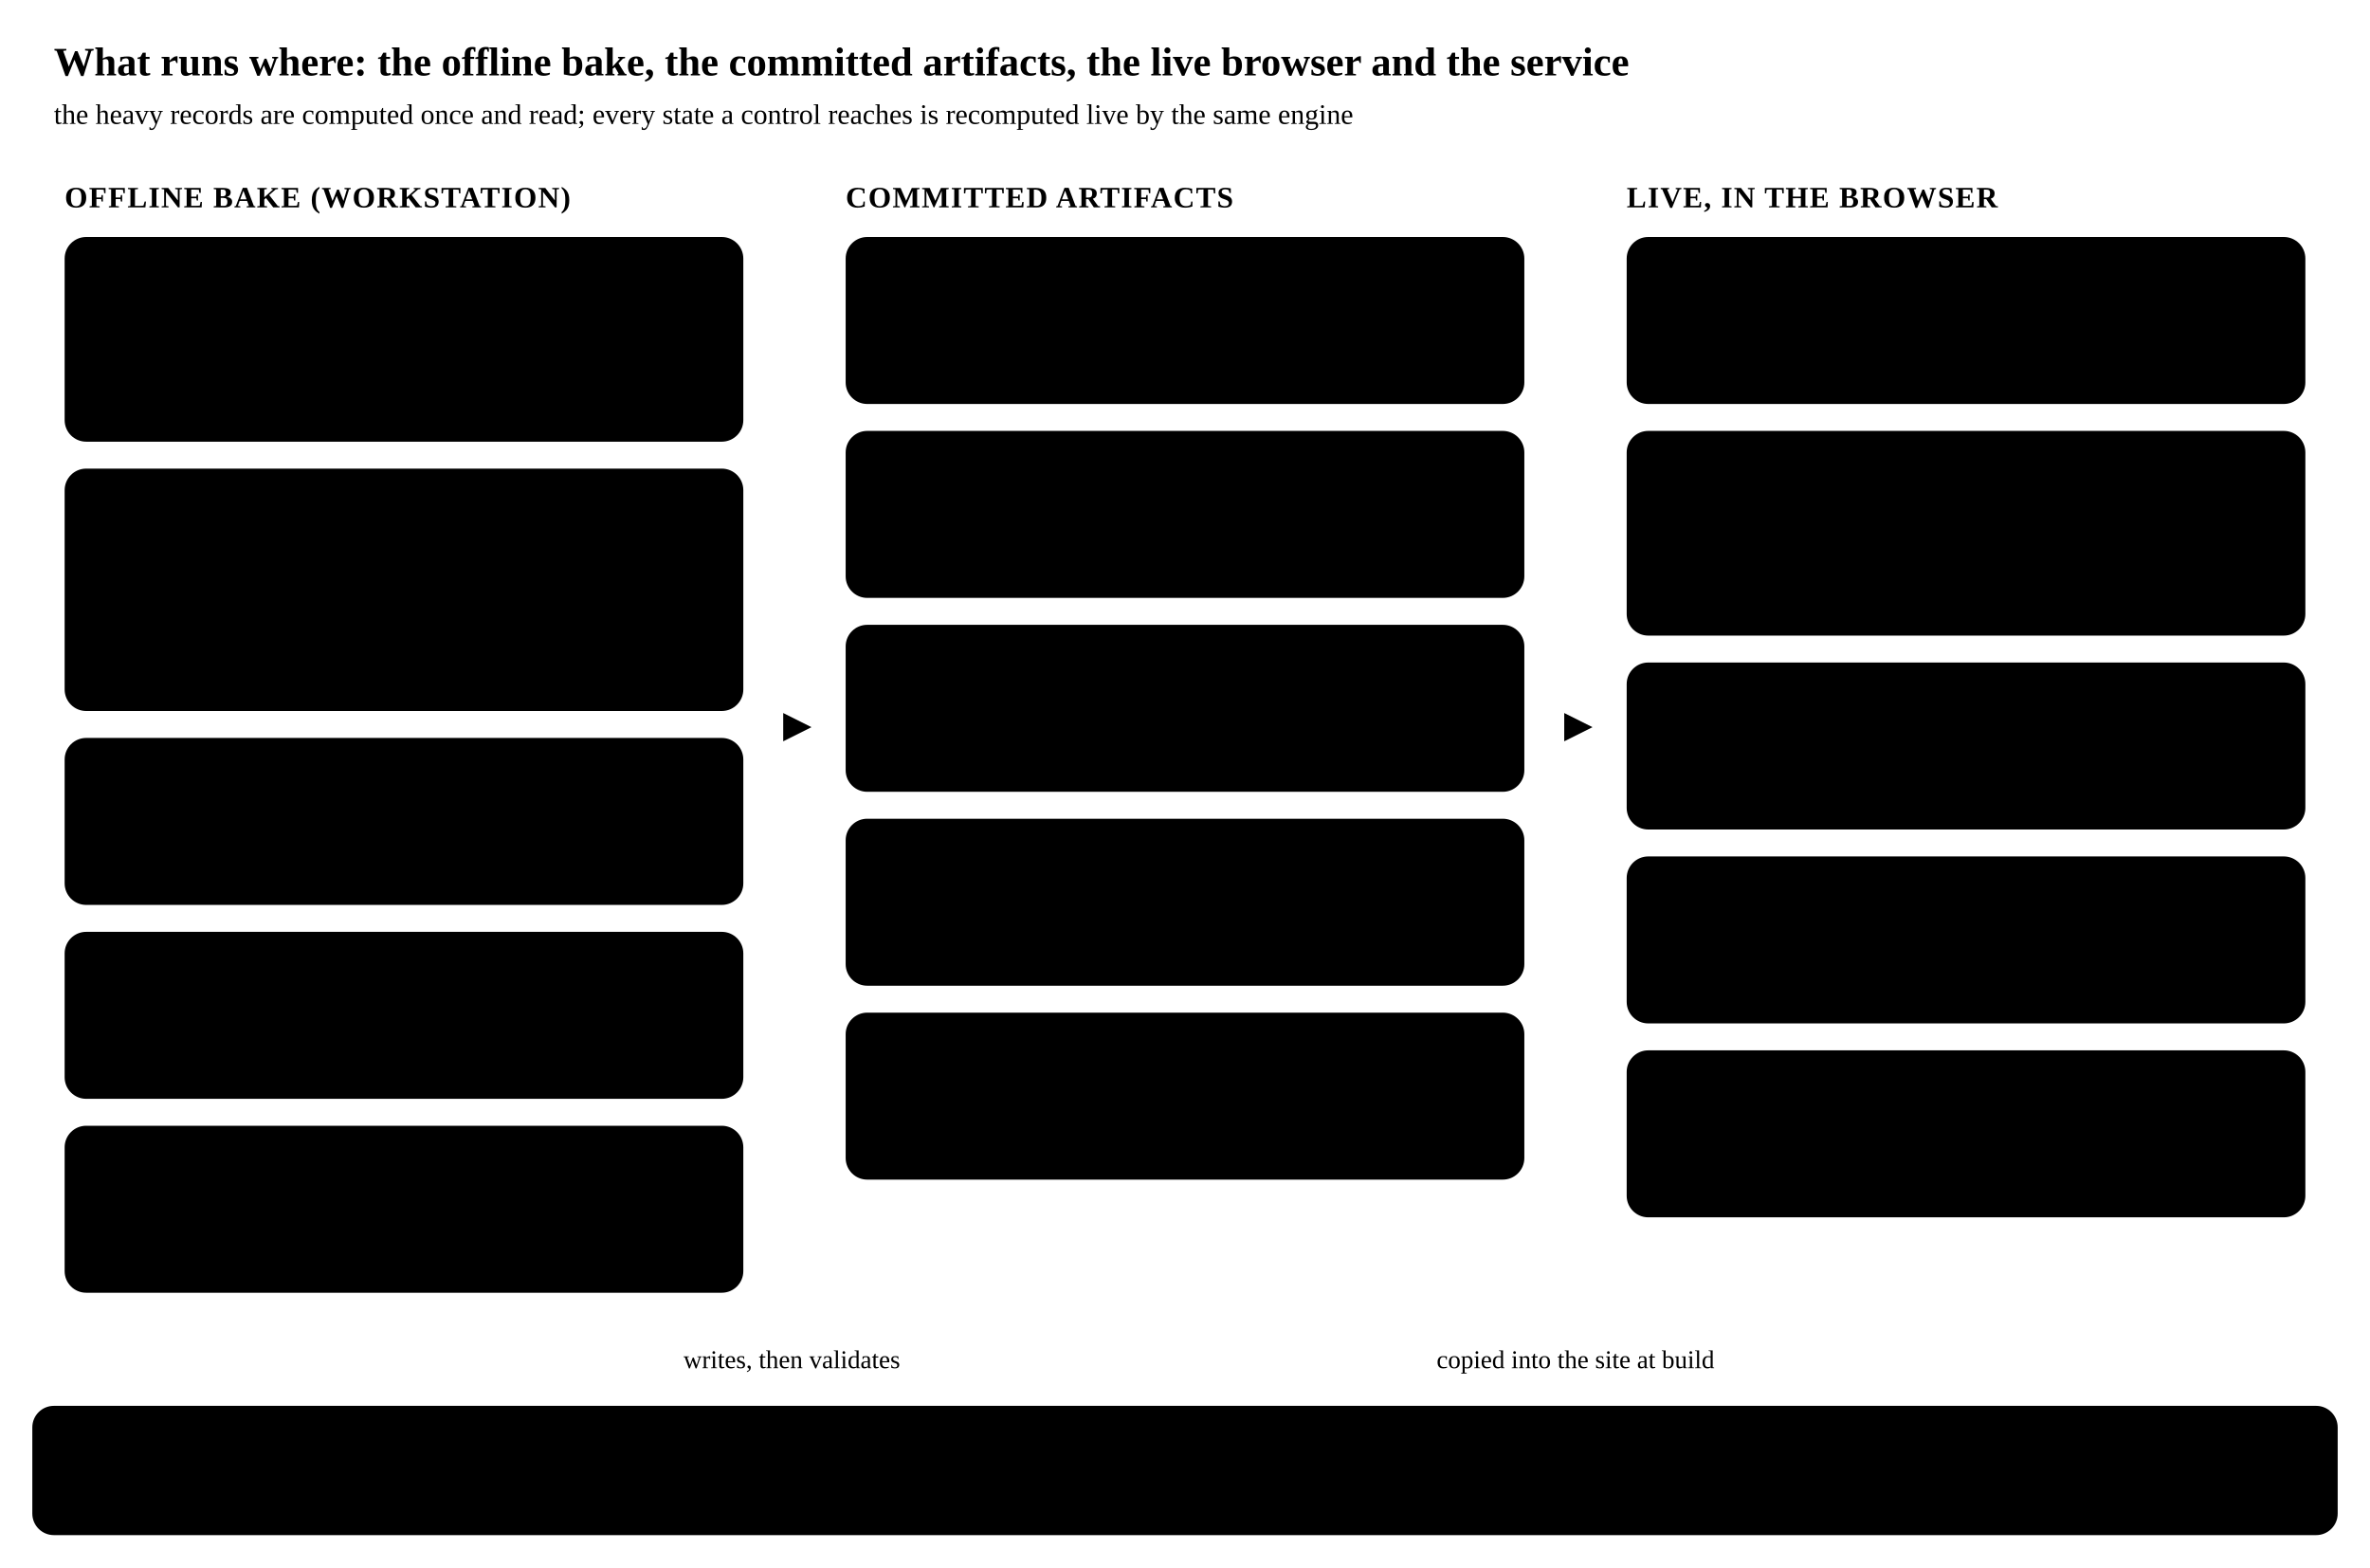
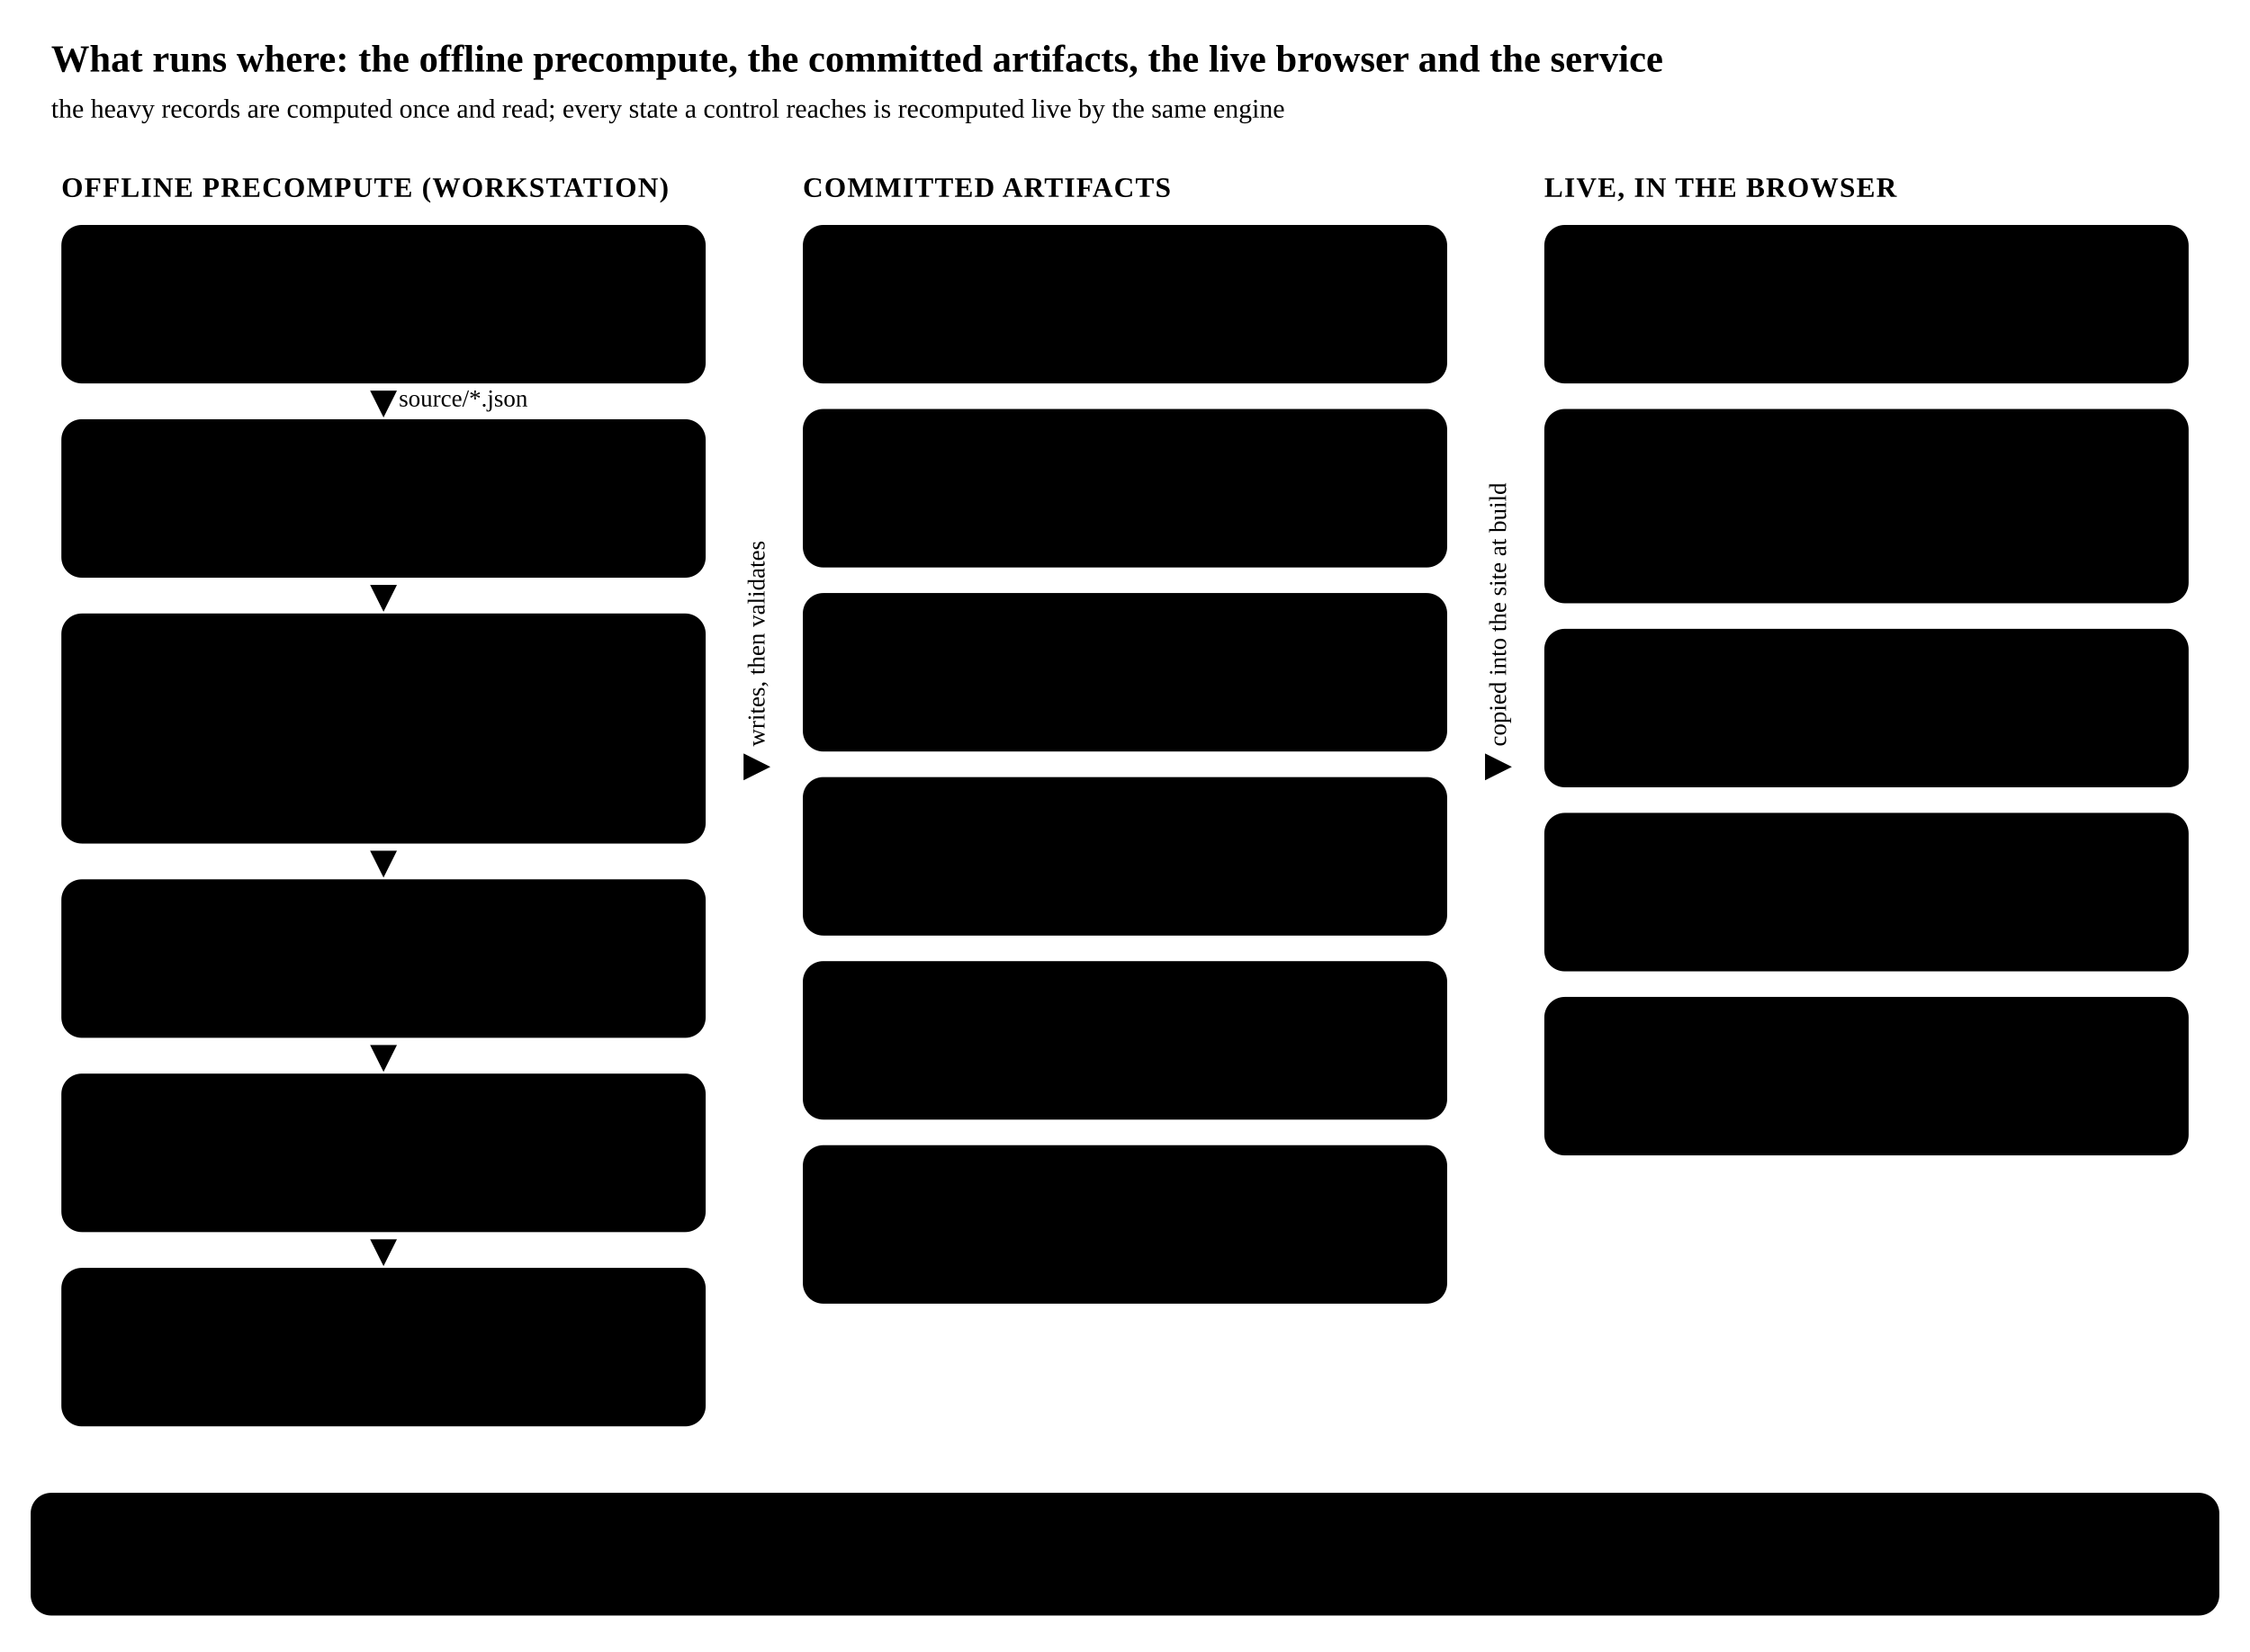
- <svg xmlns="http://www.w3.org/2000/svg" viewBox="0 0 880 582" width="880" class="arch-svg" role="img" aria-label="What runs where: offline, committed, live and the service">
+ <svg xmlns="http://www.w3.org/2000/svg" viewBox="0 0 880 646" width="880" class="arch-svg" role="img" aria-label="What runs where: the measured lanes, the precompute, the committed artifacts, the browser and the service">
  <style>
    /* the page's tokens inside the app; CSS system colours where the file is shown as an image */
    .arch-svg { color-scheme: light dark; }
    .arch-svg text { font-family: var(--font-sans, Inter, "Segoe UI", system-ui, sans-serif); }
    .arch-svg .mono { font-family: var(--font-mono, ui-monospace, "Cascadia Mono", Consolas, monospace); }
    .arch-svg .bx { fill: var(--color-surface-2, Canvas); stroke: var(--color-border, GrayText); stroke-width: 1.2; }
    .arch-svg .bx-hi { stroke: var(--color-accent, LinkText); stroke-width: 1.6; }
    .arch-svg .bx-good { stroke: var(--color-good, LinkText); stroke-width: 1.6; }
    .arch-svg .bx-warn { stroke: var(--color-warn, GrayText); stroke-width: 1.6; }
    .arch-svg .band { fill: none; stroke: var(--color-border, GrayText); stroke-width: 1.2; stroke-dasharray: 5 4; }
    .arch-svg .bt { fill: var(--color-fg-subtle, GrayText); font-size: 11px; font-weight: 700; letter-spacing: 0.04em; }
    .arch-svg .h1 { fill: var(--color-fg, CanvasText); font-size: 15px; font-weight: 700; }
    .arch-svg .sub { fill: var(--color-fg-subtle, GrayText); font-size: 10.5px; }
    .arch-svg .ttl { fill: var(--color-fg, CanvasText); font-size: 12.5px; font-weight: 600; }
    .arch-svg .it { fill: var(--color-fg, CanvasText); font-size: 10.5px; }
    .arch-svg .cd { fill: var(--color-accent, LinkText); font-size: 10px; }
    .arch-svg .eq { fill: var(--color-fg, CanvasText); font-size: 10.5px; }
    .arch-svg .mu { fill: var(--color-fg-subtle, GrayText); font-size: 10px; font-style: italic; }
    .arch-svg .flow { fill: none; stroke: var(--color-fg-faint, GrayText); stroke-width: 1.5; }
    .arch-svg .flow-hi { fill: none; stroke: var(--color-accent, LinkText); stroke-width: 1.5; }
    .arch-svg .flow-dash { fill: none; stroke: var(--color-warn, GrayText); stroke-width: 1.5; stroke-dasharray: 5 4; }
    .arch-svg .lbl { fill: var(--color-fg-subtle, GrayText); font-size: 9.5px; }
    .arch-svg .chip { fill: var(--color-surface, Canvas); stroke: var(--color-border, GrayText); stroke-width: 1; }
    /* Standalone default: English. Inside the modal the shell's [data-arch-lang] rules decide. */
    svg .l-es { display: none; }
  </style>
  <defs>
    <marker id="of-arch-2" viewBox="0 0 8 8" refX="7" refY="4" markerWidth="7" markerHeight="7" orient="auto-start-reverse">
      <path d="M0,0 L8,4 L0,8 z" fill="var(--color-fg-faint, GrayText)" />
    </marker>
  </defs>
-   <text class="h1 l-en" x="20" y="28">What runs where: the offline bake, the committed artifacts, the live browser and the service</text>
-   <text class="h1 l-es" x="20" y="28">Qué corre dónde: horneado fuera de línea, artefactos versionados, navegador vivo y servicio</text>
+   <text class="h1 l-en" x="20" y="28">What runs where: the offline precompute, the committed artifacts, the live browser and the service</text>
+   <text class="h1 l-es" x="20" y="28">Qué corre dónde: el precálculo fuera de línea, los artefactos versionados, el navegador en vivo y el servicio</text>
  <text class="sub l-en" x="20" y="46">the heavy records are computed once and read; every state a control reaches is recomputed live by the same engine</text>
  <text class="sub l-es" x="20" y="46">los registros pesados se calculan una vez y se leen; cada estado que alcanza un control se recalcula en vivo con el mismo motor</text>
-   <rect class="band" x="12" y="60" width="276" height="430" rx="10" />
-   <text class="bt l-en" x="24" y="77">OFFLINE BAKE (WORKSTATION)</text>
-   <text class="bt l-es" x="24" y="77">HORNEADO (ESTACIÓN DE TRABAJO)</text>
-   <rect class="bx" x="24" y="88" width="252" height="76" rx="8" />
-   <text class="ttl l-en" x="36" y="107">Learning stage, first</text>
-   <text class="ttl l-es" x="36" y="107">Etapa de aprendizaje, primero</text>
-   <text class="it l-en" x="36" y="123">3072 states, CUDA when present</text>
-   <text class="it l-es" x="36" y="123">3072 estados, CUDA si existe</text>
-   <text class="it l-en" x="36" y="137">5 models, guard, ONNX, the screen</text>
-   <text class="it l-es" x="36" y="137">5 modelos, guardia, ONNX, el filtro</text>
-   <text class="cd mono l-neutral" x="36" y="151">methods/learning.py · screen.py</text>
-   <rect class="bx bx-hi" x="24" y="174" width="252" height="90" rx="8" />
-   <text class="ttl l-en" x="36" y="193">Case stage</text>
-   <text class="ttl l-es" x="36" y="193">Etapa de casos</text>
-   <text class="it l-en" x="36" y="209">12 workers, every record seeded</text>
-   <text class="it l-es" x="36" y="209">12 procesos, todo sembrado</text>
-   <text class="it l-en" x="36" y="223">traces, screened optimizer, weights</text>
-   <text class="it l-es" x="36" y="223">trazas, optimizador filtrado, pesos</text>
-   <text class="it l-en" x="36" y="237">uncertainty; Sobol at the nominal</text>
-   <text class="it l-es" x="36" y="237">incertidumbre; Sobol en el nominal</text>
-   <text class="cd mono l-neutral" x="36" y="251">stages/cases.py</text>
-   <rect class="bx" x="24" y="274" width="252" height="62" rx="8" />
-   <text class="ttl l-en" x="36" y="293">Benchmark and studies</text>
-   <text class="ttl l-es" x="36" y="293">Benchmark y estudios</text>
-   <text class="it l-en" x="36" y="309">oracles, ablations, seed study</text>
-   <text class="it l-es" x="36" y="309">oráculos, ablaciones, semillas</text>
-   <text class="cd mono l-neutral" x="36" y="323">stages/benchmark.py · studies.py</text>
-   <rect class="bx" x="24" y="346" width="252" height="62" rx="8" />
-   <text class="ttl l-en" x="36" y="365">Measured lanes and samples</text>
-   <text class="ttl l-es" x="36" y="365">Vías medidas y muestras</text>
-   <text class="it l-en" x="36" y="381">GeoMet, HZDR, the iron plant</text>
-   <text class="it l-es" x="36" y="381">GeoMet, HZDR, la planta de hierro</text>
-   <text class="cd mono l-neutral" x="36" y="395">stages/real_samples.py · run_*.py</text>
-   <rect class="bx bx-warn" x="24" y="418" width="252" height="62" rx="8" />
-   <text class="ttl l-en" x="36" y="437">Validation</text>
-   <text class="ttl l-es" x="36" y="437">Validación</text>
-   <text class="it l-en" x="36" y="453">a failing check fails the bake</text>
-   <text class="it l-es" x="36" y="453">una falla hace fallar el horneado</text>
-   <text class="cd mono l-neutral" x="36" y="467">scripts/check_artifacts.py</text>
-   <rect class="band" x="302" y="60" width="276" height="430" rx="10" />
+   <rect class="band" x="12" y="60" width="276" height="506" rx="10" />
+   <text class="bt l-en" x="24" y="77">OFFLINE PRECOMPUTE (WORKSTATION)</text>
+   <text class="bt l-es" x="24" y="77">PRECÁLCULO (ESTACIÓN DE TRABAJO)</text>
+   <rect class="bx bx-warn" x="24" y="88" width="252" height="62" rx="8" />
+   <text class="ttl l-en" x="36" y="107">Measured lanes, first</text>
+   <text class="ttl l-es" x="36" y="107">Vías medidas, primero</text>
+   <text class="it l-en" x="36" y="123">HZDR particles, GeoMet, the iron plant</text>
+   <text class="it l-es" x="36" y="123">partículas HZDR, GeoMet, planta de hierro</text>
+   <text class="cd mono l-neutral" x="36" y="137">data-pipeline/run_*.py</text>
+   <rect class="bx" x="24" y="164" width="252" height="62" rx="8" />
+   <text class="ttl l-en" x="36" y="183">1 Contract, 2 Learning</text>
+   <text class="ttl l-es" x="36" y="183">1 Contrato, 2 Aprendizaje</text>
+   <text class="it l-en" x="36" y="199">digest; 3072 states, CUDA; the screen</text>
+   <text class="it l-es" x="36" y="199">huella; 3072 estados, CUDA; el filtro</text>
+   <text class="cd mono l-neutral" x="36" y="213">io/contract.py · methods/learning.py</text>
+   <rect class="bx bx-hi" x="24" y="240" width="252" height="90" rx="8" />
+   <text class="ttl l-en" x="36" y="259">3 Cases, 12 workers</text>
+   <text class="ttl l-es" x="36" y="259">3 Casos, 12 procesos</text>
+   <text class="it l-en" x="36" y="275">traces, every record seeded</text>
+   <text class="it l-es" x="36" y="275">trazas, todo sembrado</text>
+   <text class="it l-en" x="36" y="289">optimizer, screened in the target mode</text>
+   <text class="it l-es" x="36" y="289">optimizador, filtrado en modo objetivo</text>
+   <text class="it l-en" x="36" y="303">uncertainty; Sobol at the nominal</text>
+   <text class="it l-es" x="36" y="303">incertidumbre; Sobol en el nominal</text>
+   <text class="cd mono l-neutral" x="36" y="317">stages/cases.py</text>
+   <rect class="bx" x="24" y="344" width="252" height="62" rx="8" />
+   <text class="ttl l-en" x="36" y="363">4 Benchmark, 5 Studies</text>
+   <text class="ttl l-es" x="36" y="363">4 Benchmark, 5 Estudios</text>
+   <text class="it l-en" x="36" y="379">oracles, ablations, seed study</text>
+   <text class="it l-es" x="36" y="379">oráculos, ablaciones, semillas</text>
+   <text class="cd mono l-neutral" x="36" y="393">stages/benchmark.py · studies.py</text>
+   <rect class="bx" x="24" y="420" width="252" height="62" rx="8" />
+   <text class="ttl l-en" x="36" y="439">6 Real samples, 7 Manifests</text>
+   <text class="ttl l-es" x="36" y="439">6 Muestras reales, 7 Manifiestos</text>
+   <text class="it l-en" x="36" y="455">52 GeoMet tests in the engine; SHA-256</text>
+   <text class="it l-es" x="36" y="455">52 ensayos GeoMet en el motor; SHA-256</text>
+   <text class="cd mono l-neutral" x="36" y="469">stages/real_samples.py · manifests.py</text>
+   <rect class="bx bx-warn" x="24" y="496" width="252" height="62" rx="8" />
+   <text class="ttl l-en" x="36" y="515">8 Validation</text>
+   <text class="ttl l-es" x="36" y="515">8 Validación</text>
+   <text class="it l-en" x="36" y="531">every record checked, the lanes too</text>
+   <text class="it l-es" x="36" y="531">cada registro, también las vías</text>
+   <text class="cd mono l-neutral" x="36" y="545">scripts/check_artifacts.py</text>
+   <path class="flow" d="M 150 150 L 150 162" marker-end="url(#of-arch-2)" />
+   <path class="flow" d="M 150 226 L 150 238" marker-end="url(#of-arch-2)" />
+   <path class="flow" d="M 150 330 L 150 342" marker-end="url(#of-arch-2)" />
+   <path class="flow" d="M 150 406 L 150 418" marker-end="url(#of-arch-2)" />
+   <path class="flow" d="M 150 482 L 150 494" marker-end="url(#of-arch-2)" />
+   <text class="lbl l-neutral" x="156" y="159">source/*.json</text>
+   <rect class="band" x="302" y="60" width="276" height="506" rx="10" />
  <text class="bt l-en" x="314" y="77">COMMITTED ARTIFACTS</text>
  <text class="bt l-es" x="314" y="77">ARTEFACTOS VERSIONADOS</text>
  <rect class="bx" x="314" y="88" width="252" height="62" rx="8" />
  <text class="ttl l-en" x="326" y="107">Operating contract</text>
  <text class="ttl l-es" x="326" y="107">Contrato de operación</text>
  <text class="it l-en" x="326" y="123">bounds, rules, controls, digest</text>
  <text class="it l-es" x="326" y="123">límites, reglas, controles, huella</text>
  <text class="cd mono l-neutral" x="326" y="137">contract/operating_contract.json</text>
  <rect class="bx bx-hi" x="314" y="160" width="252" height="62" rx="8" />
  <text class="ttl l-en" x="326" y="179">12 case artifacts</text>
  <text class="ttl l-es" x="326" y="179">12 artefactos de caso</text>
  <text class="it l-en" x="326" y="195">definition, 8 variants, records</text>
  <text class="it l-es" x="326" y="195">definición, 8 variantes, registros</text>
  <text class="cd mono l-neutral" x="326" y="209">cases/&lt;case&gt;.json · case/v2</text>
  <rect class="bx" x="314" y="232" width="252" height="62" rx="8" />
-   <text class="ttl l-en" x="326" y="251">Manifests and index</text>
-   <text class="ttl l-es" x="326" y="251">Manifiestos e índice</text>
-   <text class="it l-en" x="326" y="267">bytes, SHA-256, KPI checks</text>
-   <text class="it l-es" x="326" y="267">bytes, SHA-256, verificaciones</text>
-   <text class="cd mono l-neutral" x="326" y="281">manifests/index.json</text>
+   <text class="ttl l-en" x="326" y="251">Learning record, networks</text>
+   <text class="ttl l-es" x="326" y="251">Registro de aprendizaje, redes</text>
+   <text class="it l-en" x="326" y="267">scalers, reference, the screen's GP</text>
+   <text class="it l-es" x="326" y="267">escaladores, referencia, GP del filtro</text>
+   <text class="cd mono l-neutral" x="326" y="281">learning.json · models/*</text>
  <rect class="bx" x="314" y="304" width="252" height="62" rx="8" />
-   <text class="ttl l-en" x="326" y="323">Learning record, networks</text>
-   <text class="ttl l-es" x="326" y="323">Registro de aprendizaje, redes</text>
-   <text class="it l-en" x="326" y="339">scalers, reference, the screen's GP</text>
-   <text class="it l-es" x="326" y="339">escaladores, referencia, GP del filtro</text>
-   <text class="cd mono l-neutral" x="326" y="353">learning.json · models/*</text>
+   <text class="ttl l-en" x="326" y="323">Benchmark, studies, samples</text>
+   <text class="ttl l-es" x="326" y="323">Benchmark, estudios, muestras</text>
+   <text class="it l-en" x="326" y="339">oracles, ablations, 52 sample runs</text>
+   <text class="it l-es" x="326" y="339">oráculos, ablaciones, 52 muestras</text>
+   <text class="cd mono l-neutral" x="326" y="353">benchmark · studies · real_samples</text>
  <rect class="bx" x="314" y="376" width="252" height="62" rx="8" />
-   <text class="ttl l-en" x="326" y="395">Benchmark, studies, samples</text>
-   <text class="ttl l-es" x="326" y="395">Benchmark, estudios, muestras</text>
-   <text class="it l-en" x="326" y="411">oracles, lanes, validation, timings</text>
-   <text class="it l-es" x="326" y="411">oráculos, vías, validación, tiempos</text>
-   <text class="cd mono l-neutral" x="326" y="425">benchmark · studies · real_samples</text>
-   <rect class="band" x="592" y="60" width="276" height="430" rx="10" />
+   <text class="ttl l-en" x="326" y="395">Manifests, index, validation</text>
+   <text class="ttl l-es" x="326" y="395">Manifiestos, índice, validación</text>
+   <text class="it l-en" x="326" y="411">bytes, SHA-256, checks, timings</text>
+   <text class="it l-es" x="326" y="411">bytes, SHA-256, verificaciones, tiempos</text>
+   <text class="cd mono l-neutral" x="326" y="425">manifests/index.json · validation</text>
+   <rect class="bx bx-warn" x="314" y="448" width="252" height="62" rx="8" />
+   <text class="ttl l-en" x="326" y="467">Measured lane records</text>
+   <text class="ttl l-es" x="326" y="467">Registros de las vías medidas</text>
+   <text class="it l-en" x="326" y="483">HZDR, GeoMet, iron-plant hours</text>
+   <text class="it l-es" x="326" y="483">HZDR, GeoMet, horas de planta</text>
+   <text class="cd mono l-neutral" x="326" y="497">source/*.json</text>
+   <rect class="band" x="592" y="60" width="276" height="506" rx="10" />
  <text class="bt l-en" x="604" y="77">LIVE, IN THE BROWSER</text>
  <text class="bt l-es" x="604" y="77">EN VIVO, EN EL NAVEGADOR</text>
  <rect class="bx" x="604" y="88" width="252" height="62" rx="8" />
  <text class="ttl l-en" x="616" y="107">Contract validator</text>
  <text class="ttl l-es" x="616" y="107">Validador del contrato</text>
  <text class="it l-en" x="616" y="123">same codes as the service</text>
  <text class="it l-es" x="616" y="123">mismos códigos del servicio</text>
  <text class="cd mono l-neutral" x="616" y="137">engine/contract.ts</text>
  <rect class="bx bx-good" x="604" y="160" width="252" height="76" rx="8" />
  <text class="ttl l-en" x="616" y="179">Engine port in a worker</text>
-   <text class="ttl l-es" x="616" y="179">Motor traducido en un worker</text>
+   <text class="ttl l-es" x="616" y="179">Motor en TypeScript en un worker</text>
  <text class="it l-en" x="616" y="195">a trace per control change</text>
  <text class="it l-es" x="616" y="195">una traza por cambio de control</text>
  <text class="it l-en" x="616" y="209">within 1e-6 of Python</text>
  <text class="it l-es" x="616" y="209">dentro de 1e-6 del de Python</text>
  <text class="cd mono l-neutral" x="616" y="223">engine/worker.ts · circuit.ts</text>
  <rect class="bx" x="604" y="246" width="252" height="62" rx="8" />
  <text class="ttl l-en" x="616" y="265">Sweeps, optimizer, uncertainty</text>
  <text class="ttl l-es" x="616" y="265">Barridos, optimizador, incertidumbre</text>
  <text class="it l-en" x="616" y="281">on request, streamed, cancellable</text>
  <text class="it l-es" x="616" y="281">a pedido, con avance, cancelables</text>
  <text class="cd mono l-neutral" x="616" y="295">sweep.ts · optimize.ts · uncertainty.ts</text>
  <rect class="bx" x="604" y="318" width="252" height="62" rx="8" />
  <text class="ttl l-en" x="616" y="337">Surrogate, guard and screen</text>
  <text class="ttl l-es" x="616" y="337">Sustituto, guardia y filtro</text>
  <text class="it l-en" x="616" y="353">onnxruntime-web; the screen in float64</text>
  <text class="it l-es" x="616" y="353">onnxruntime-web; el filtro en float64</text>
  <text class="cd mono l-neutral" x="616" y="367">learning/surrogate.ts · screen.ts</text>
  <rect class="bx" x="604" y="390" width="252" height="62" rx="8" />
  <text class="ttl l-en" x="616" y="409">Views draw the trace</text>
  <text class="ttl l-es" x="616" y="409">Las vistas dibujan la traza</text>
  <text class="it l-en" x="616" y="425">a sample runs, a plant hour is shown</text>
  <text class="it l-es" x="616" y="425">una muestra corre, una hora se muestra</text>
  <text class="cd mono l-neutral" x="616" y="439">workbench/views/*.tsx</text>
-   <path class="flow" d="M 288 270 L 300 270" marker-end="url(#of-arch-2)" />
-   <text class="lbl l-en" x="294" y="508" text-anchor="middle">writes, then validates</text>
-   <text class="lbl l-es" x="294" y="508" text-anchor="middle">escribe y luego valida</text>
-   <path class="flow" d="M 578 270 L 590 270" marker-end="url(#of-arch-2)" />
-   <text class="lbl l-en" x="585" y="508" text-anchor="middle">copied into the site at build</text>
-   <text class="lbl l-es" x="585" y="508" text-anchor="middle">copiados al sitio al compilar</text>
-   <rect class="bx bx-hi" x="12" y="522" width="856" height="48" rx="8" />
-   <text class="ttl l-en" x="24" y="541">Service on the VPS: the Python engine behind the same contract</text>
-   <text class="ttl l-es" x="24" y="541">Servicio en el VPS: el motor en Python tras el mismo contrato</text>
-   <text class="it l-en" x="24" y="557">POST /api/simulate validates, then returns the trace with the contract digest; serves the site; never trains or rewrites</text>
-   <text class="it l-es" x="24" y="557">POST /api/simulate valida y devuelve la traza con la huella del contrato; sirve el sitio; nunca entrena ni reescribe</text>
+   <path class="flow" d="M 288 300 L 300 300" marker-end="url(#of-arch-2)" />
+   <text class="lbl l-en" x="299" y="292" text-anchor="start" transform="rotate(-90 299 292)">writes, then validates</text>
+   <text class="lbl l-es" x="299" y="292" text-anchor="start" transform="rotate(-90 299 292)">escribe y luego valida</text>
+   <path class="flow" d="M 578 300 L 590 300" marker-end="url(#of-arch-2)" />
+   <text class="lbl l-en" x="589" y="292" text-anchor="start" transform="rotate(-90 589 292)">copied into the site at build</text>
+   <text class="lbl l-es" x="589" y="292" text-anchor="start" transform="rotate(-90 589 292)">copiados al sitio al compilar</text>
+   <rect class="bx bx-hi" x="12" y="584" width="856" height="48" rx="8" />
+   <text class="ttl l-en" x="24" y="603">Service on the VPS: the Python engine behind the same contract</text>
+   <text class="ttl l-es" x="24" y="603">Servicio en el VPS: el motor en Python tras el mismo contrato</text>
+   <text class="it l-en" x="24" y="619">POST /api/simulate validates, then returns the trace with the contract digest; serves the site; never trains or rewrites</text>
+   <text class="it l-es" x="24" y="619">POST /api/simulate valida y devuelve la traza con la huella del contrato; sirve el sitio; nunca entrena ni reescribe</text>
</svg>
